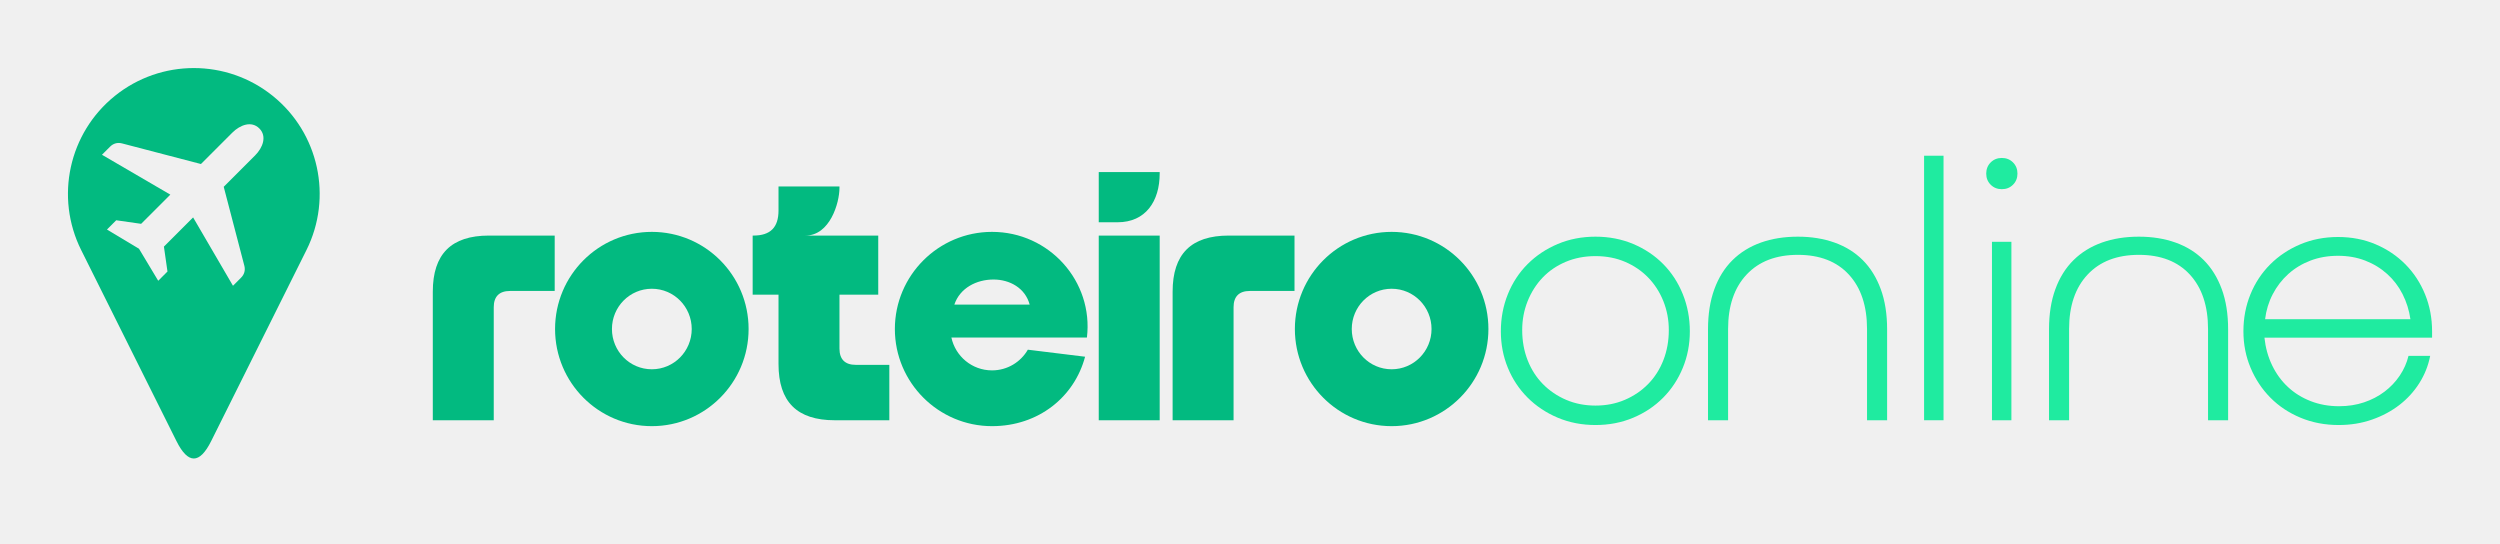
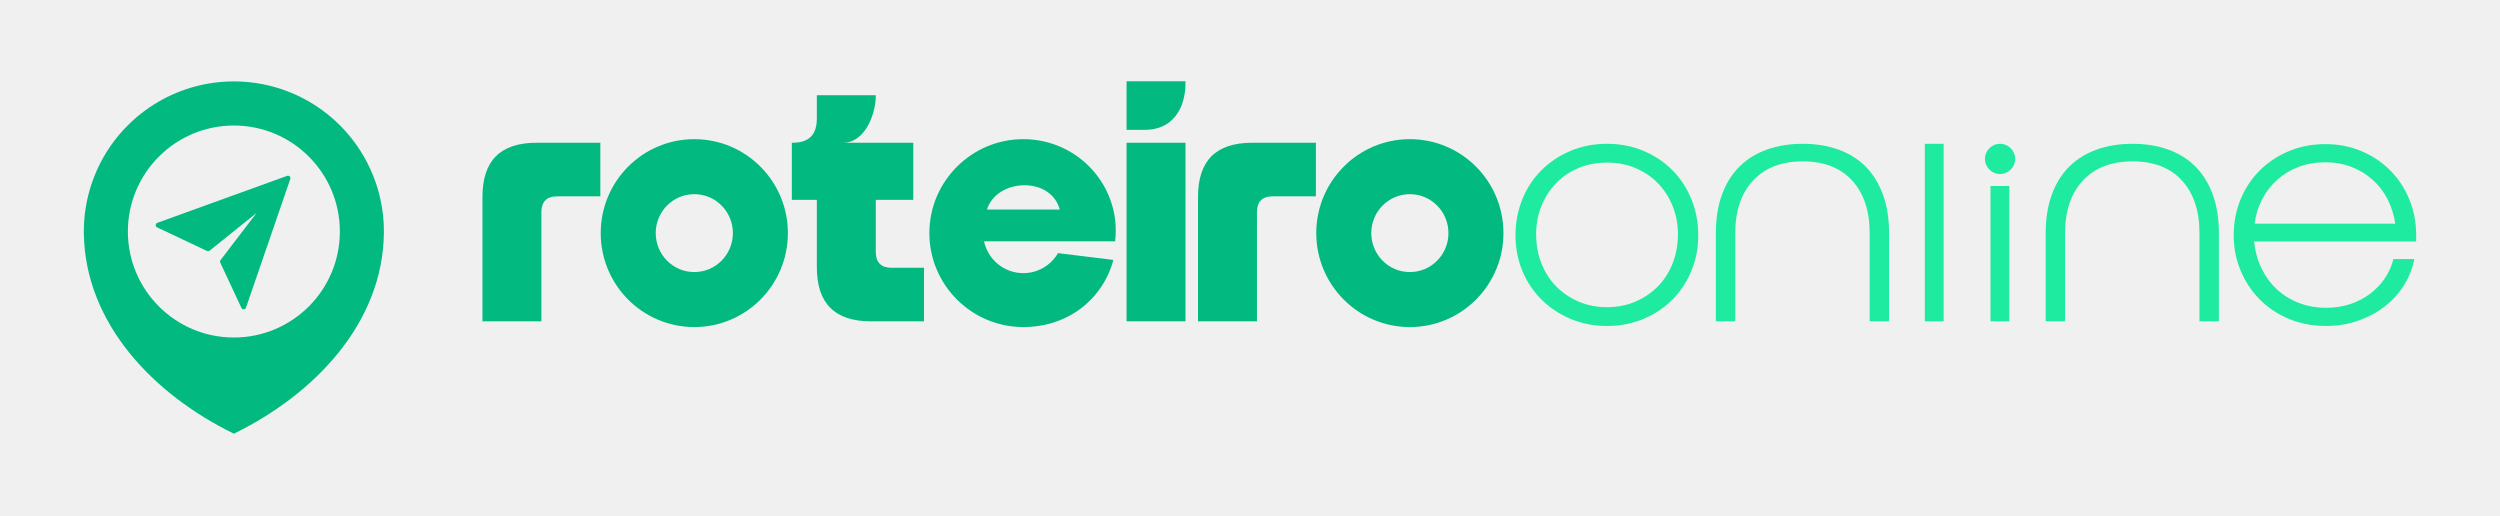
- <svg xmlns="http://www.w3.org/2000/svg" viewBox="0 0 1048.4 228.0" width="1048" height="228">
-   <g transform="translate(81.28 81.28) scale(1.0556)">
-     <defs>
-       <mask id="mprincipalh" maskUnits="userSpaceOnUse" x="-60" y="-60" width="120" height="200">
-         <rect x="-60" y="-60" width="120" height="200" fill="#fff" />
-         <g fill="#000">
-           <g transform="translate(0 0) rotate(45) translate(-40.00 -40.00) scale(0.8)">
-             <path d="M50 4 C55.5 4 58 9.5 58 15 L58 37 L93 57.5 C95 58.7 96 60.6 96 62.8 L96 68.5 L58 58.5 L58 79 L68 86.5 L68 93 L50 88.5 L32 93 L32 86.5 L42 79 L42 58.5 L4 68.5 L4 62.8 C4 60.6 5 58.7 7 57.5 L42 37 L42 15 C42 9.5 44.5 4 50 4 Z" />
-           </g>
-         </g>
-       </mask>
-     </defs>
-     <path d="M-44.74 22.32 A50.0 50.0 0 1 1 44.74 22.32 L6.88 98.22 Q0 112.00 -6.88 98.22 Z" fill="#02BA80" mask="url(#mprincipalh)" />
+ <svg xmlns="http://www.w3.org/2000/svg" viewBox="0 0 1081.9 223.4" width="1082" height="223">
+   <g transform="translate(100.38 31.15) scale(0.1492)">
+     <g transform="translate(-540.5)">
+       <path fill-rule="evenodd" fill="#02BA80" d="M976.43 471.61 C971.89 731.57 774.18 937.53 540.50 1051.50 C306.82 937.53 109.11 731.57 104.57 471.61 A436.0 436.0 0 1 1 976.43 471.61Z M232.5 464.0 a308.0 308.0 0 1 0 616.0 0 a308.0 308.0 0 1 0 -616.0 0Z" />
+       <polygon points="697.64,309.03 320.58,445.49 465.53,514.01 648.25,367.28 507.49,551.36 568.93,682.86" fill="#02BA80" stroke="#02BA80" stroke-width="14.44" stroke-linejoin="round" />
+     </g>
  </g>
-   <g transform="translate(-51.06 -247.02)">
+   <g transform="translate(-24.40 -283.88)">
    <g fill="#02BA80">
      <path d="M 258.117 423.211 L 232.559 423.211 L 232.559 369.309 C 232.559 353.508 240.305 345.766 256.105 345.766 L 283.676 345.766 L 283.676 368.996 L 264.934 368.996 C 260.441 368.996 258.117 371.32 258.117 375.812 Z M 258.117 423.211 " />
      <path d="M 324.41 401.836 C 333.707 401.836 341.141 394.246 341.141 384.949 C 341.141 375.656 333.707 368.066 324.41 368.066 C 315.117 368.066 307.684 375.656 307.684 384.949 C 307.684 394.246 315.117 401.836 324.41 401.836 M 324.41 344.215 C 346.871 344.215 364.992 362.492 364.992 384.949 C 364.992 407.41 346.871 425.688 324.41 425.688 C 301.953 425.688 283.832 407.41 283.832 384.949 C 283.832 362.492 301.953 344.215 324.41 344.215 " />
      <path d="M 377.539 325.164 L 403.098 325.164 L 403.098 325.781 C 403.098 332.133 399.07 345.766 388.848 345.766 L 419.359 345.766 L 419.359 370.547 L 403.098 370.547 L 403.098 393.16 C 403.098 397.652 405.422 399.977 409.91 399.977 L 424.008 399.977 L 424.008 423.211 L 401.082 423.211 C 385.285 423.211 377.539 415.465 377.539 399.668 L 377.539 370.547 L 366.695 370.547 L 366.695 345.766 L 367.008 345.766 C 374.133 345.766 377.539 342.355 377.539 335.23 Z M 377.539 325.164 " />
      <path d="M 482.867 374.727 C 481.008 367.758 474.504 364.195 467.688 364.195 C 460.562 364.195 453.594 367.758 451.27 374.727 Z M 467.066 402.301 C 473.574 402.301 479.148 398.738 482.094 393.625 L 506.102 396.57 C 501.609 413.453 486.582 425.688 467.066 425.688 C 444.609 425.688 426.332 407.41 426.332 384.953 C 426.332 362.492 444.609 344.215 467.066 344.215 C 491.074 344.215 509.664 364.969 506.875 388.516 L 450.031 388.516 C 451.734 396.414 458.703 402.301 467.066 402.301 " />
      <path d="M 511.828 345.766 L 537.387 345.766 L 537.387 423.211 L 511.828 423.211 Z M 519.73 340.188 L 511.828 340.188 L 511.828 319.121 L 537.387 319.121 L 537.387 319.742 C 537.387 331.359 531.5 340.188 519.73 340.188 " />
      <path d="M 568.367 423.211 L 542.809 423.211 L 542.809 369.309 C 542.809 353.508 550.555 345.766 566.352 345.766 L 593.926 345.766 L 593.926 368.996 L 575.18 368.996 C 570.691 368.996 568.367 371.32 568.367 375.812 Z M 568.367 423.211 " />
      <path d="M 634.66 401.836 C 643.953 401.836 651.391 394.246 651.391 384.949 C 651.391 375.656 643.953 368.066 634.66 368.066 C 625.367 368.066 617.934 375.656 617.934 384.949 C 617.934 394.246 625.367 401.836 634.66 401.836 M 634.66 344.215 C 657.121 344.215 675.242 362.492 675.242 384.949 C 675.242 407.41 657.121 425.688 634.66 425.688 C 612.203 425.688 594.078 407.41 594.078 384.949 C 594.078 362.492 612.203 344.215 634.66 344.215 " />
    </g>
    <g fill="#1FEBA0">
      <path d="M 720.148 354.379 C 715.605 354.379 711.438 355.184 707.652 356.785 C 703.867 358.391 700.637 360.594 697.965 363.402 C 695.289 366.207 693.195 369.508 691.68 373.293 C 690.168 377.082 689.41 381.109 689.41 385.387 C 689.41 389.93 690.168 394.141 691.68 398.016 C 693.195 401.891 695.336 405.234 698.098 408.043 C 700.855 410.848 704.113 413.051 707.852 414.656 C 711.594 416.258 715.695 417.062 720.148 417.062 C 724.602 417.062 728.703 416.258 732.445 414.656 C 736.188 413.051 739.438 410.848 742.203 408.043 C 744.961 405.234 747.102 401.891 748.617 398.016 C 750.129 394.141 750.891 389.93 750.891 385.387 C 750.891 381.109 750.129 377.082 748.617 373.293 C 747.102 369.508 744.984 366.207 742.27 363.402 C 739.551 360.594 736.32 358.391 732.578 356.785 C 728.836 355.184 724.695 354.379 720.148 354.379 M 720.148 425.215 C 714.445 425.215 709.168 424.188 704.312 422.141 C 699.453 420.09 695.246 417.285 691.68 413.719 C 688.117 410.16 685.355 405.992 683.395 401.223 C 681.434 396.461 680.457 391.355 680.457 385.922 C 680.457 380.398 681.434 375.211 683.395 370.352 C 685.355 365.496 688.117 361.285 691.68 357.723 C 695.246 354.16 699.453 351.352 704.312 349.301 C 709.168 347.254 714.445 346.227 720.148 346.227 C 725.852 346.227 731.129 347.254 735.988 349.301 C 740.844 351.352 745.031 354.16 748.551 357.723 C 752.07 361.285 754.809 365.496 756.77 370.352 C 758.727 375.211 759.711 380.398 759.711 385.922 C 759.711 391.355 758.727 396.461 756.77 401.223 C 754.809 405.992 752.07 410.16 748.551 413.719 C 745.031 417.285 740.844 420.09 735.988 422.141 C 731.129 424.188 725.852 425.215 720.148 425.215 " />
      <path d="M 775.75 423.211 L 767.328 423.211 L 767.328 385.117 C 767.328 378.703 768.219 373.07 770.004 368.215 C 771.781 363.359 774.324 359.305 777.621 356.051 C 780.914 352.801 784.883 350.352 789.516 348.699 C 794.145 347.051 799.316 346.227 805.02 346.227 C 810.633 346.227 815.754 347.051 820.391 348.699 C 825.02 350.352 828.965 352.801 832.219 356.051 C 835.469 359.305 837.984 363.359 839.77 368.215 C 841.551 373.07 842.441 378.703 842.441 385.117 L 842.441 423.211 L 834.02 423.211 L 834.02 384.988 C 834.02 375.277 831.48 367.656 826.402 362.133 C 821.324 356.609 814.195 353.848 805.02 353.848 C 795.84 353.848 788.668 356.609 783.5 362.133 C 778.332 367.656 775.75 375.277 775.75 384.988 Z M 775.75 423.211 " />
-       <path d="M 866.098 423.211 L 857.945 423.211 L 857.945 312.281 L 866.098 312.281 Z M 866.098 423.211 " />
-       <path d="M 886.41 348.367 L 894.562 348.367 L 894.562 423.211 L 886.41 423.211 Z M 884.004 319.766 C 884.004 317.895 884.629 316.336 885.875 315.086 C 887.121 313.84 888.684 313.215 890.555 313.215 C 892.426 313.215 893.98 313.84 895.23 315.086 C 896.48 316.336 897.102 317.895 897.102 319.766 C 897.102 321.637 896.48 323.195 895.23 324.441 C 893.98 325.691 892.426 326.312 890.555 326.312 C 888.684 326.312 887.121 325.691 885.875 324.441 C 884.629 323.195 884.004 321.637 884.004 319.766 " />
+       <path d="M866.098 423.211 L857.945 423.211 L857.945 346.23 L866.098 346.23 Z" />
+       <path d="M886.41 364.528 L894.562 364.528 L894.562 423.211 L886.41 423.211 Z M884.006 352.779 a6.549 6.549 0 1 0 13.098 0 a6.549 6.549 0 1 0 -13.098 0Z" />
      <path d="M 918.754 423.211 L 910.332 423.211 L 910.332 385.117 C 910.332 378.703 911.223 373.07 913.008 368.215 C 914.789 363.359 917.328 359.305 920.625 356.051 C 923.918 352.801 927.887 350.352 932.52 348.699 C 937.152 347.051 942.32 346.227 948.023 346.227 C 953.637 346.227 958.758 347.051 963.395 348.699 C 968.023 350.352 971.969 352.801 975.223 356.051 C 978.473 359.305 980.988 363.359 982.773 368.215 C 984.555 373.07 985.445 378.703 985.445 385.117 L 985.445 423.211 L 977.023 423.211 L 977.023 384.988 C 977.023 375.277 974.484 367.656 969.406 362.133 C 964.328 356.609 957.199 353.848 948.023 353.848 C 938.844 353.848 931.672 356.609 926.508 362.133 C 921.336 367.656 918.754 375.277 918.754 384.988 Z M 918.754 423.211 " />
      <path d="M 1061.895 380.844 C 1061.359 377.102 1060.266 373.605 1058.617 370.352 C 1056.969 367.102 1054.809 364.27 1052.137 361.863 C 1049.461 359.461 1046.391 357.59 1042.914 356.25 C 1039.441 354.914 1035.652 354.246 1031.555 354.246 C 1027.367 354.246 1023.512 354.914 1019.992 356.25 C 1016.473 357.59 1013.379 359.461 1010.703 361.863 C 1008.031 364.27 1005.848 367.102 1004.156 370.352 C 1002.461 373.605 1001.395 377.102 1000.949 380.844 Z M 1000.68 388.594 C 1001.125 392.785 1002.195 396.637 1003.887 400.156 C 1005.578 403.676 1007.785 406.703 1010.504 409.242 C 1013.219 411.785 1016.406 413.766 1020.062 415.191 C 1023.711 416.617 1027.676 417.328 1031.957 417.328 C 1035.699 417.328 1039.172 416.797 1042.379 415.727 C 1045.586 414.656 1048.461 413.164 1051 411.25 C 1053.539 409.332 1055.676 407.086 1057.414 404.5 C 1059.152 401.918 1060.375 399.152 1061.09 396.215 L 1070.18 396.215 C 1069.375 400.312 1067.863 404.121 1065.633 407.641 C 1063.406 411.16 1060.621 414.211 1057.281 416.797 C 1053.941 419.379 1050.109 421.43 1045.789 422.941 C 1041.465 424.457 1036.812 425.215 1031.82 425.215 C 1026.027 425.215 1020.684 424.188 1015.785 422.141 C 1010.883 420.094 1006.672 417.285 1003.152 413.719 C 999.633 410.16 996.871 405.992 994.867 401.223 C 992.863 396.461 991.859 391.355 991.859 385.922 C 991.859 380.398 992.84 375.23 994.801 370.418 C 996.758 365.605 999.523 361.422 1003.086 357.855 C 1006.648 354.293 1010.859 351.484 1015.715 349.434 C 1020.57 347.387 1025.852 346.363 1031.555 346.363 C 1037.254 346.363 1042.512 347.387 1047.324 349.434 C 1052.137 351.484 1056.301 354.293 1059.82 357.855 C 1063.34 361.422 1066.078 365.605 1068.039 370.418 C 1070 375.23 1070.98 380.398 1070.98 385.922 L 1070.98 388.594 Z M 1000.68 388.594 " />
    </g>
  </g>
</svg>
